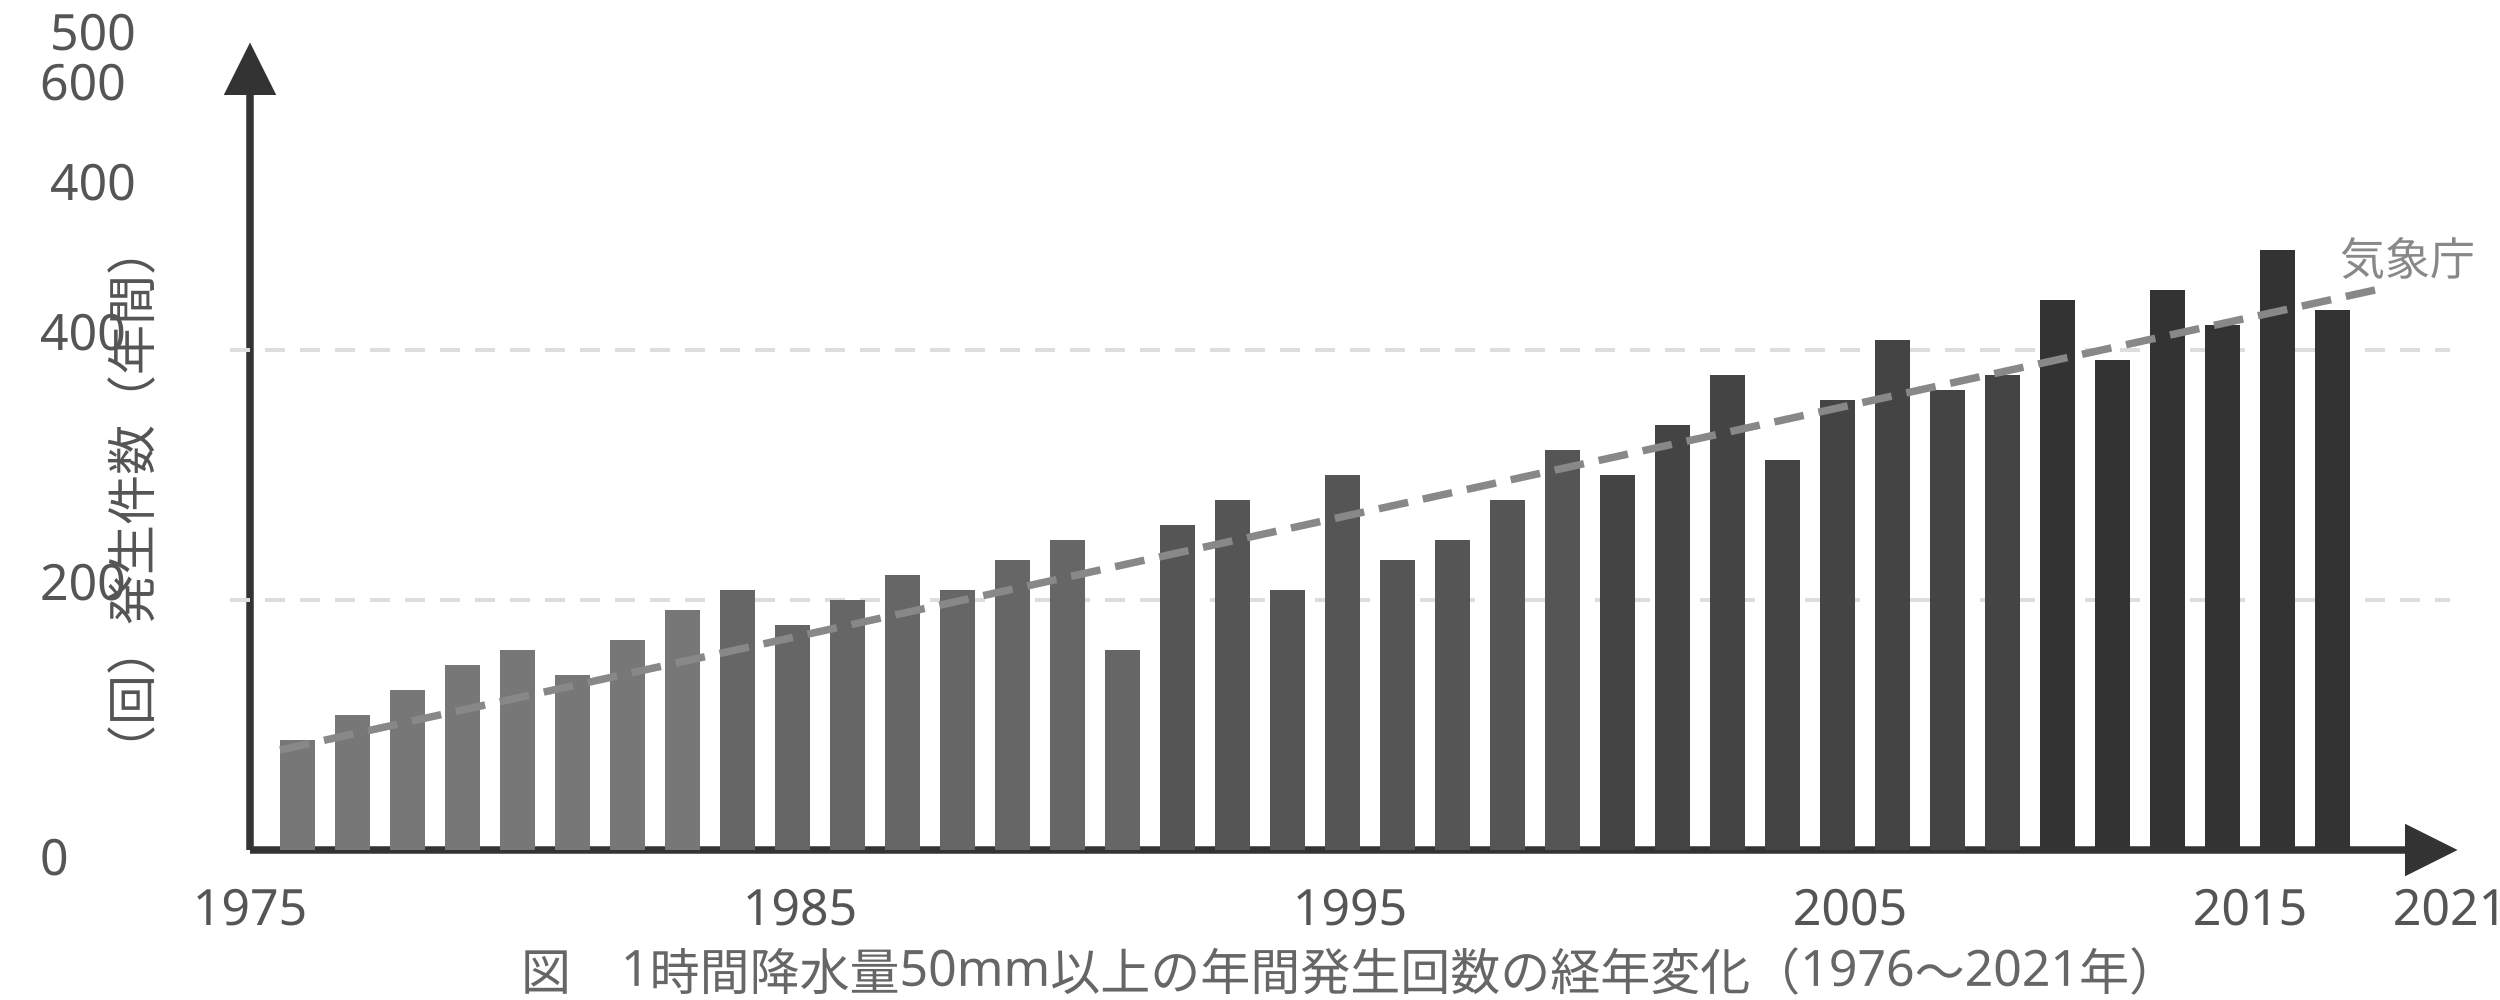
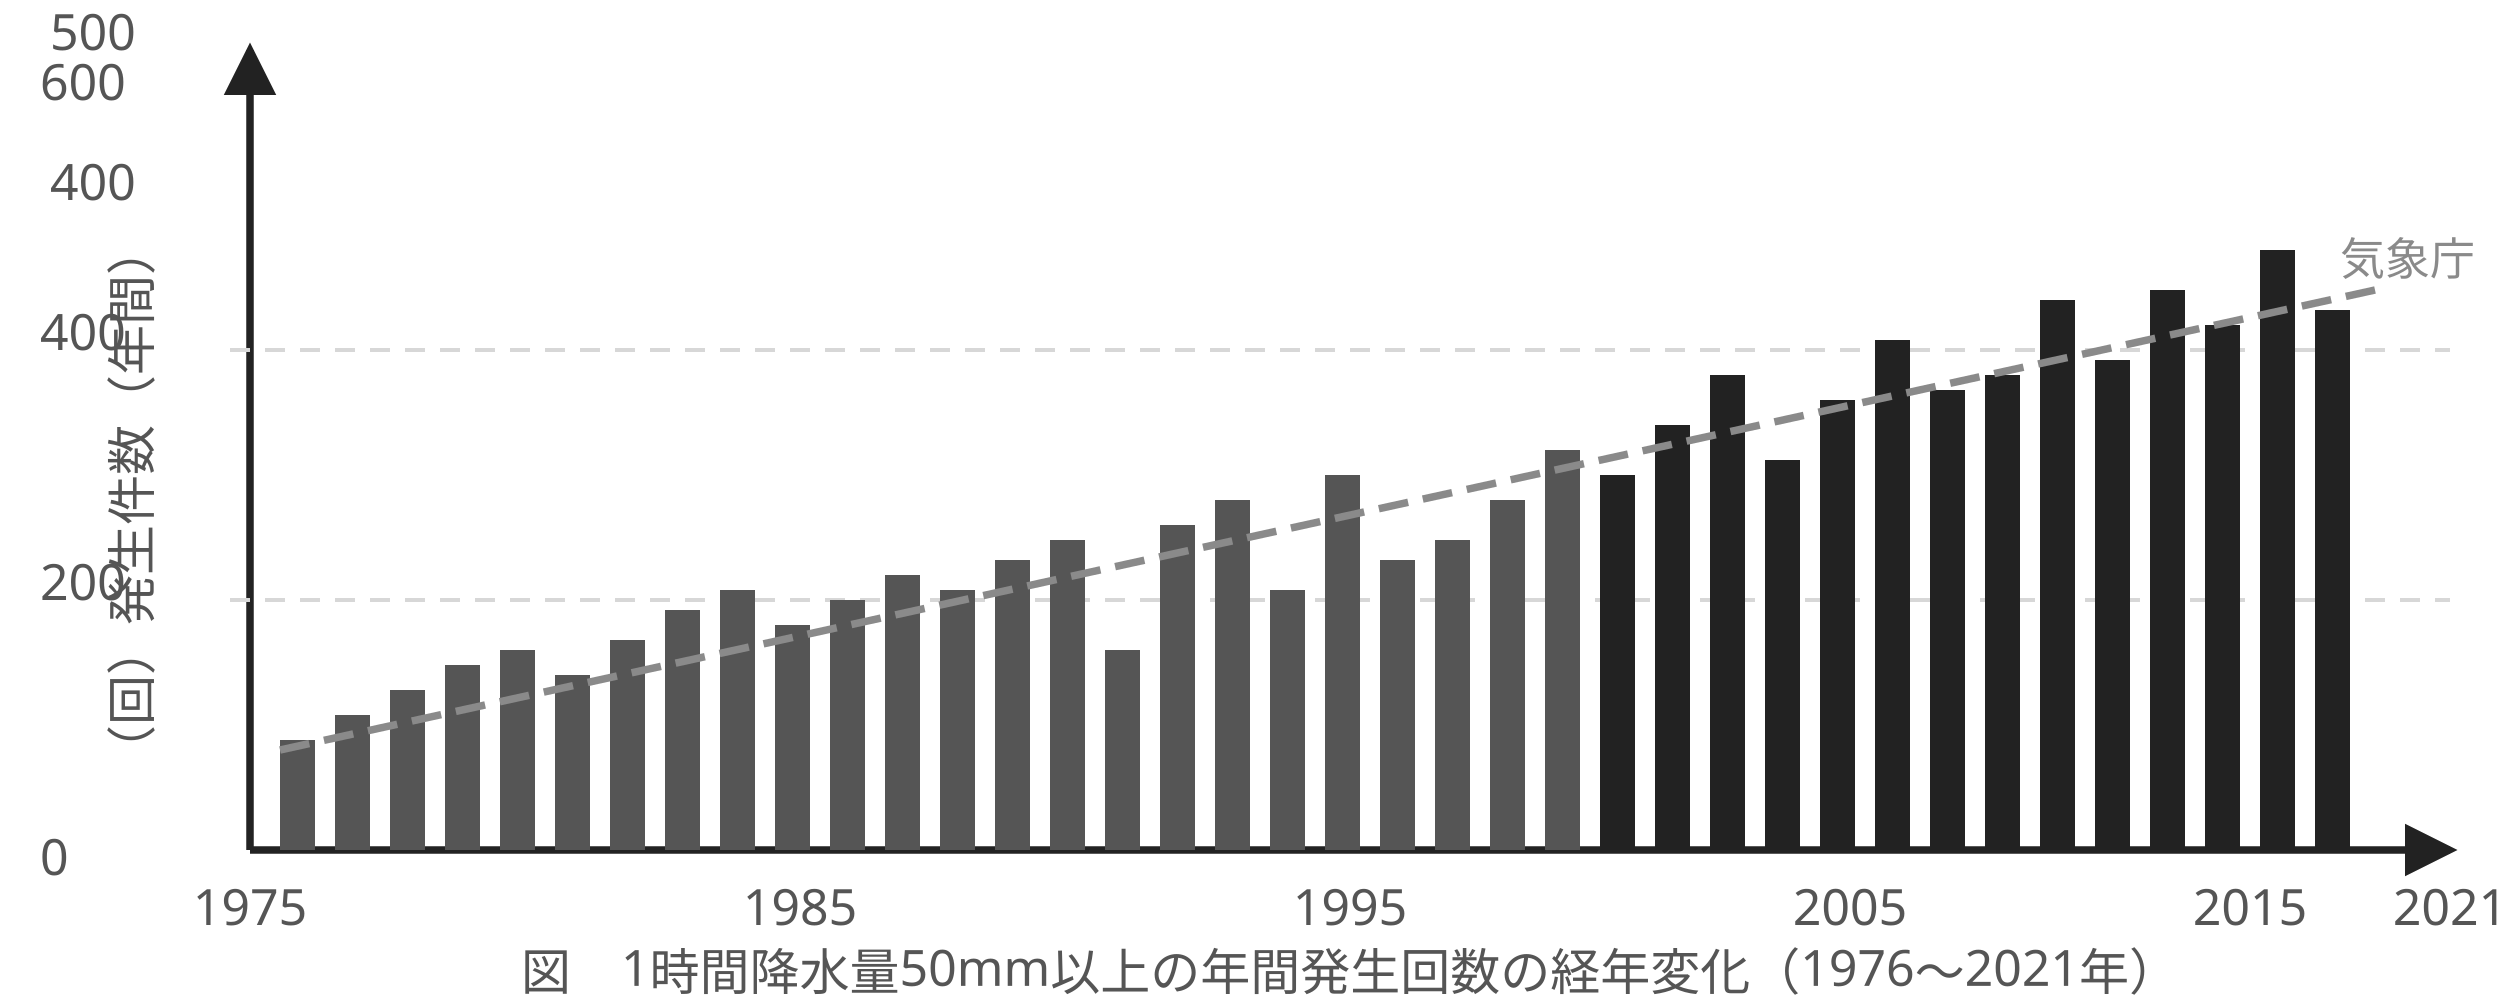
<svg xmlns="http://www.w3.org/2000/svg" width="500" height="200" viewBox="0 0 500 200" font-family="sans-serif" font-size="11" style="max-width:500px;width:100%" role="img" aria-label="1時間降水量50mm以上の年間発生回数">
  <defs>
    <marker id="ar4" markerWidth="7" markerHeight="7" refX="6" refY="3.5" orient="auto">
-       <path d="M0,0 L0,7 L7,3.5 z" fill="#333" />
+       <path d="M0,0 L0,7 L7,3.5 z" fill="#222" />
    </marker>
  </defs>
-   <line x1="50" y1="170" x2="490" y2="170" stroke="#333" stroke-width="1.5" marker-end="url(#ar4)" />
-   <line x1="50" y1="170" x2="50" y2="10" stroke="#333" stroke-width="1.5" marker-end="url(#ar4)" />
+   <line x1="50" y1="170" x2="490" y2="170" stroke="#222" stroke-width="1.5" marker-end="url(#ar4)" />
+   <line x1="50" y1="170" x2="50" y2="10" stroke="#222" stroke-width="1.5" marker-end="url(#ar4)" />
  <text x="8" y="175" fill="#555" font-size="10">0</text>
  <text x="8" y="120" fill="#555" font-size="10">200</text>
  <text x="8" y="70" fill="#555" font-size="10">400</text>
  <text x="8" y="20" fill="#555" font-size="10">600</text>
-   <line x1="46" y1="120" x2="490" y2="120" stroke="#ddd" stroke-width="0.8" stroke-dasharray="4,3" />
-   <line x1="46" y1="70" x2="490" y2="70" stroke="#ddd" stroke-width="0.8" stroke-dasharray="4,3" />
+   <line x1="46" y1="120" x2="490" y2="120" stroke="#d7d7d7" stroke-width="0.8" stroke-dasharray="4,3" />
+   <line x1="46" y1="70" x2="490" y2="70" stroke="#d7d7d7" stroke-width="0.8" stroke-dasharray="4,3" />
  <text x="50" y="185" text-anchor="middle" fill="#555" font-size="10">1975</text>
  <text x="160" y="185" text-anchor="middle" fill="#555" font-size="10">1985</text>
  <text x="270" y="185" text-anchor="middle" fill="#555" font-size="10">1995</text>
  <text x="370" y="185" text-anchor="middle" fill="#555" font-size="10">2005</text>
  <text x="450" y="185" text-anchor="middle" fill="#555" font-size="10">2015</text>
  <text x="490" y="185" text-anchor="middle" fill="#555" font-size="10">2021</text>
-   <rect x="56" y="148" width="7" height="22" fill="#777" />
-   <rect x="67" y="143" width="7" height="27" fill="#777" />
-   <rect x="78" y="138" width="7" height="32" fill="#777" />
-   <rect x="89" y="133" width="7" height="37" fill="#777" />
-   <rect x="100" y="130" width="7" height="40" fill="#777" />
-   <rect x="111" y="135" width="7" height="35" fill="#777" />
-   <rect x="122" y="128" width="7" height="42" fill="#777" />
-   <rect x="133" y="122" width="7" height="48" fill="#777" />
-   <rect x="144" y="118" width="7" height="52" fill="#666" />
-   <rect x="155" y="125" width="7" height="45" fill="#666" />
-   <rect x="166" y="120" width="7" height="50" fill="#666" />
-   <rect x="177" y="115" width="7" height="55" fill="#666" />
-   <rect x="188" y="118" width="7" height="52" fill="#666" />
-   <rect x="199" y="112" width="7" height="58" fill="#666" />
-   <rect x="210" y="108" width="7" height="62" fill="#666" />
-   <rect x="221" y="130" width="7" height="40" fill="#666" />
+   <rect x="56" y="148" width="7" height="22" fill="#555" />
+   <rect x="67" y="143" width="7" height="27" fill="#555" />
+   <rect x="78" y="138" width="7" height="32" fill="#555" />
+   <rect x="89" y="133" width="7" height="37" fill="#555" />
+   <rect x="100" y="130" width="7" height="40" fill="#555" />
+   <rect x="111" y="135" width="7" height="35" fill="#555" />
+   <rect x="122" y="128" width="7" height="42" fill="#555" />
+   <rect x="133" y="122" width="7" height="48" fill="#555" />
+   <rect x="144" y="118" width="7" height="52" fill="#555" />
+   <rect x="155" y="125" width="7" height="45" fill="#555" />
+   <rect x="166" y="120" width="7" height="50" fill="#555" />
+   <rect x="177" y="115" width="7" height="55" fill="#555" />
+   <rect x="188" y="118" width="7" height="52" fill="#555" />
+   <rect x="199" y="112" width="7" height="58" fill="#555" />
+   <rect x="210" y="108" width="7" height="62" fill="#555" />
+   <rect x="221" y="130" width="7" height="40" fill="#555" />
  <rect x="232" y="105" width="7" height="65" fill="#555" />
  <rect x="243" y="100" width="7" height="70" fill="#555" />
  <rect x="254" y="118" width="7" height="52" fill="#555" />
  <rect x="265" y="95" width="7" height="75" fill="#555" />
  <rect x="276" y="112" width="7" height="58" fill="#555" />
  <rect x="287" y="108" width="7" height="62" fill="#555" />
  <rect x="298" y="100" width="7" height="70" fill="#555" />
  <rect x="309" y="90" width="7" height="80" fill="#555" />
-   <rect x="320" y="95" width="7" height="75" fill="#444" />
-   <rect x="331" y="85" width="7" height="85" fill="#444" />
-   <rect x="342" y="75" width="7" height="95" fill="#444" />
-   <rect x="353" y="92" width="7" height="78" fill="#444" />
-   <rect x="364" y="80" width="7" height="90" fill="#444" />
-   <rect x="375" y="68" width="7" height="102" fill="#444" />
-   <rect x="386" y="78" width="7" height="92" fill="#444" />
-   <rect x="397" y="75" width="7" height="95" fill="#444" />
-   <rect x="408" y="60" width="7" height="110" fill="#333" />
-   <rect x="419" y="72" width="7" height="98" fill="#333" />
-   <rect x="430" y="58" width="7" height="112" fill="#333" />
-   <rect x="441" y="65" width="7" height="105" fill="#333" />
-   <rect x="452" y="50" width="7" height="120" fill="#333" />
-   <rect x="463" y="62" width="7" height="108" fill="#333" />
-   <line x1="56" y1="150" x2="475" y2="58" stroke="#888" stroke-width="1.5" stroke-dasharray="6,3" />
-   <text x="495" y="55" text-anchor="end" fill="#888" font-size="9">気象庁</text>
+   <rect x="320" y="95" width="7" height="75" fill="#222" />
+   <rect x="331" y="85" width="7" height="85" fill="#222" />
+   <rect x="342" y="75" width="7" height="95" fill="#222" />
+   <rect x="353" y="92" width="7" height="78" fill="#222" />
+   <rect x="364" y="80" width="7" height="90" fill="#222" />
+   <rect x="375" y="68" width="7" height="102" fill="#222" />
+   <rect x="386" y="78" width="7" height="92" fill="#222" />
+   <rect x="397" y="75" width="7" height="95" fill="#222" />
+   <rect x="408" y="60" width="7" height="110" fill="#222" />
+   <rect x="419" y="72" width="7" height="98" fill="#222" />
+   <rect x="430" y="58" width="7" height="112" fill="#222" />
+   <rect x="441" y="65" width="7" height="105" fill="#222" />
+   <rect x="452" y="50" width="7" height="120" fill="#222" />
+   <rect x="463" y="62" width="7" height="108" fill="#222" />
+   <line x1="56" y1="150" x2="475" y2="58" stroke="#8a8a8a" stroke-width="1.5" stroke-dasharray="6,3" />
+   <text x="495" y="55" text-anchor="end" fill="#8a8a8a" font-size="9">気象庁</text>
  <text x="30" y="100" text-anchor="middle" fill="#555" font-size="10" transform="rotate(-90,30,100)">（回）発生件数（年間）</text>
  <text x="10" y="10" fill="#555" font-size="10">500</text>
  <text x="10" y="40" fill="#555" font-size="10">400</text>
-   <text x="270" y="198" text-anchor="middle" fill="#666" font-size="10">図　1時間降水量50mm以上の年間発生回数の経年変化（1976〜2021年）</text>
-   <text x="250" y="208" text-anchor="middle" fill="#666" font-size="8">棒グラフ＝各年の発生件数／直線＝5 年移動平均／黒線＝比較期間の平均トレンド</text>
+   <text x="270" y="198" text-anchor="middle" fill="#555" font-size="10">図　1時間降水量50mm以上の年間発生回数の経年変化（1976〜2021年）</text>
+   <text x="250" y="208" text-anchor="middle" fill="#555" font-size="8">棒グラフ＝各年の発生件数／直線＝5 年移動平均／黒線＝比較期間の平均トレンド</text>
</svg>
